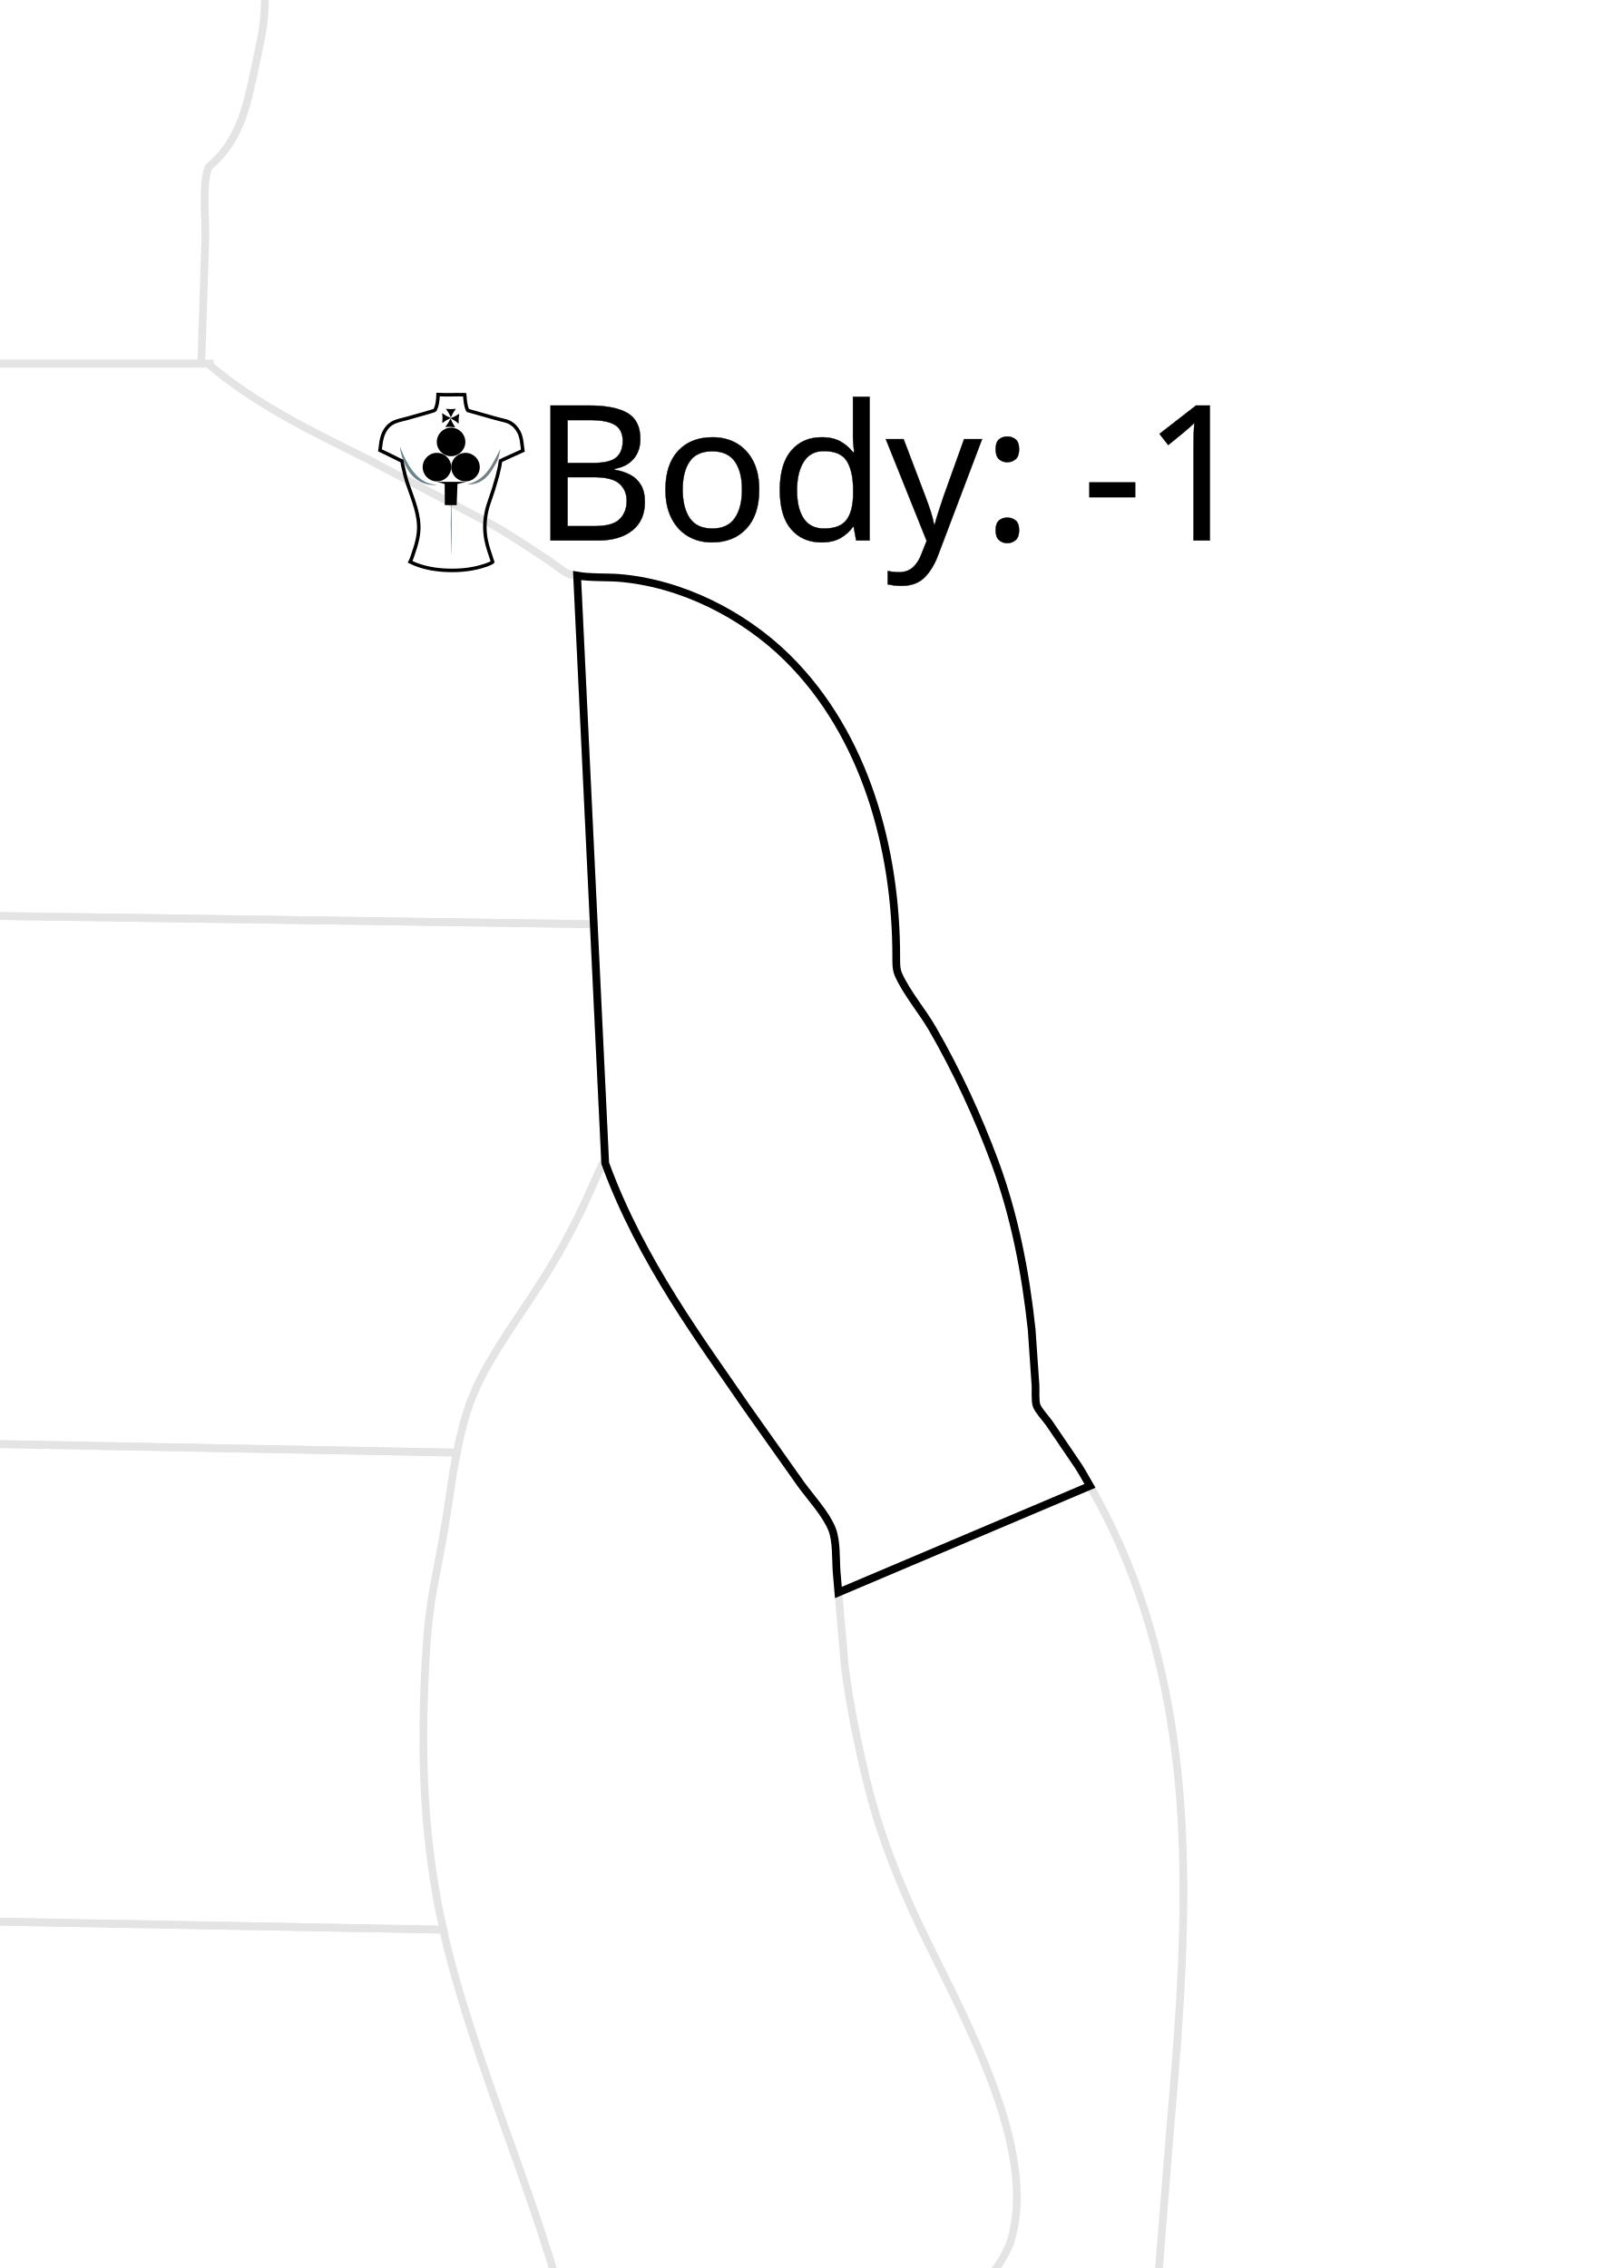
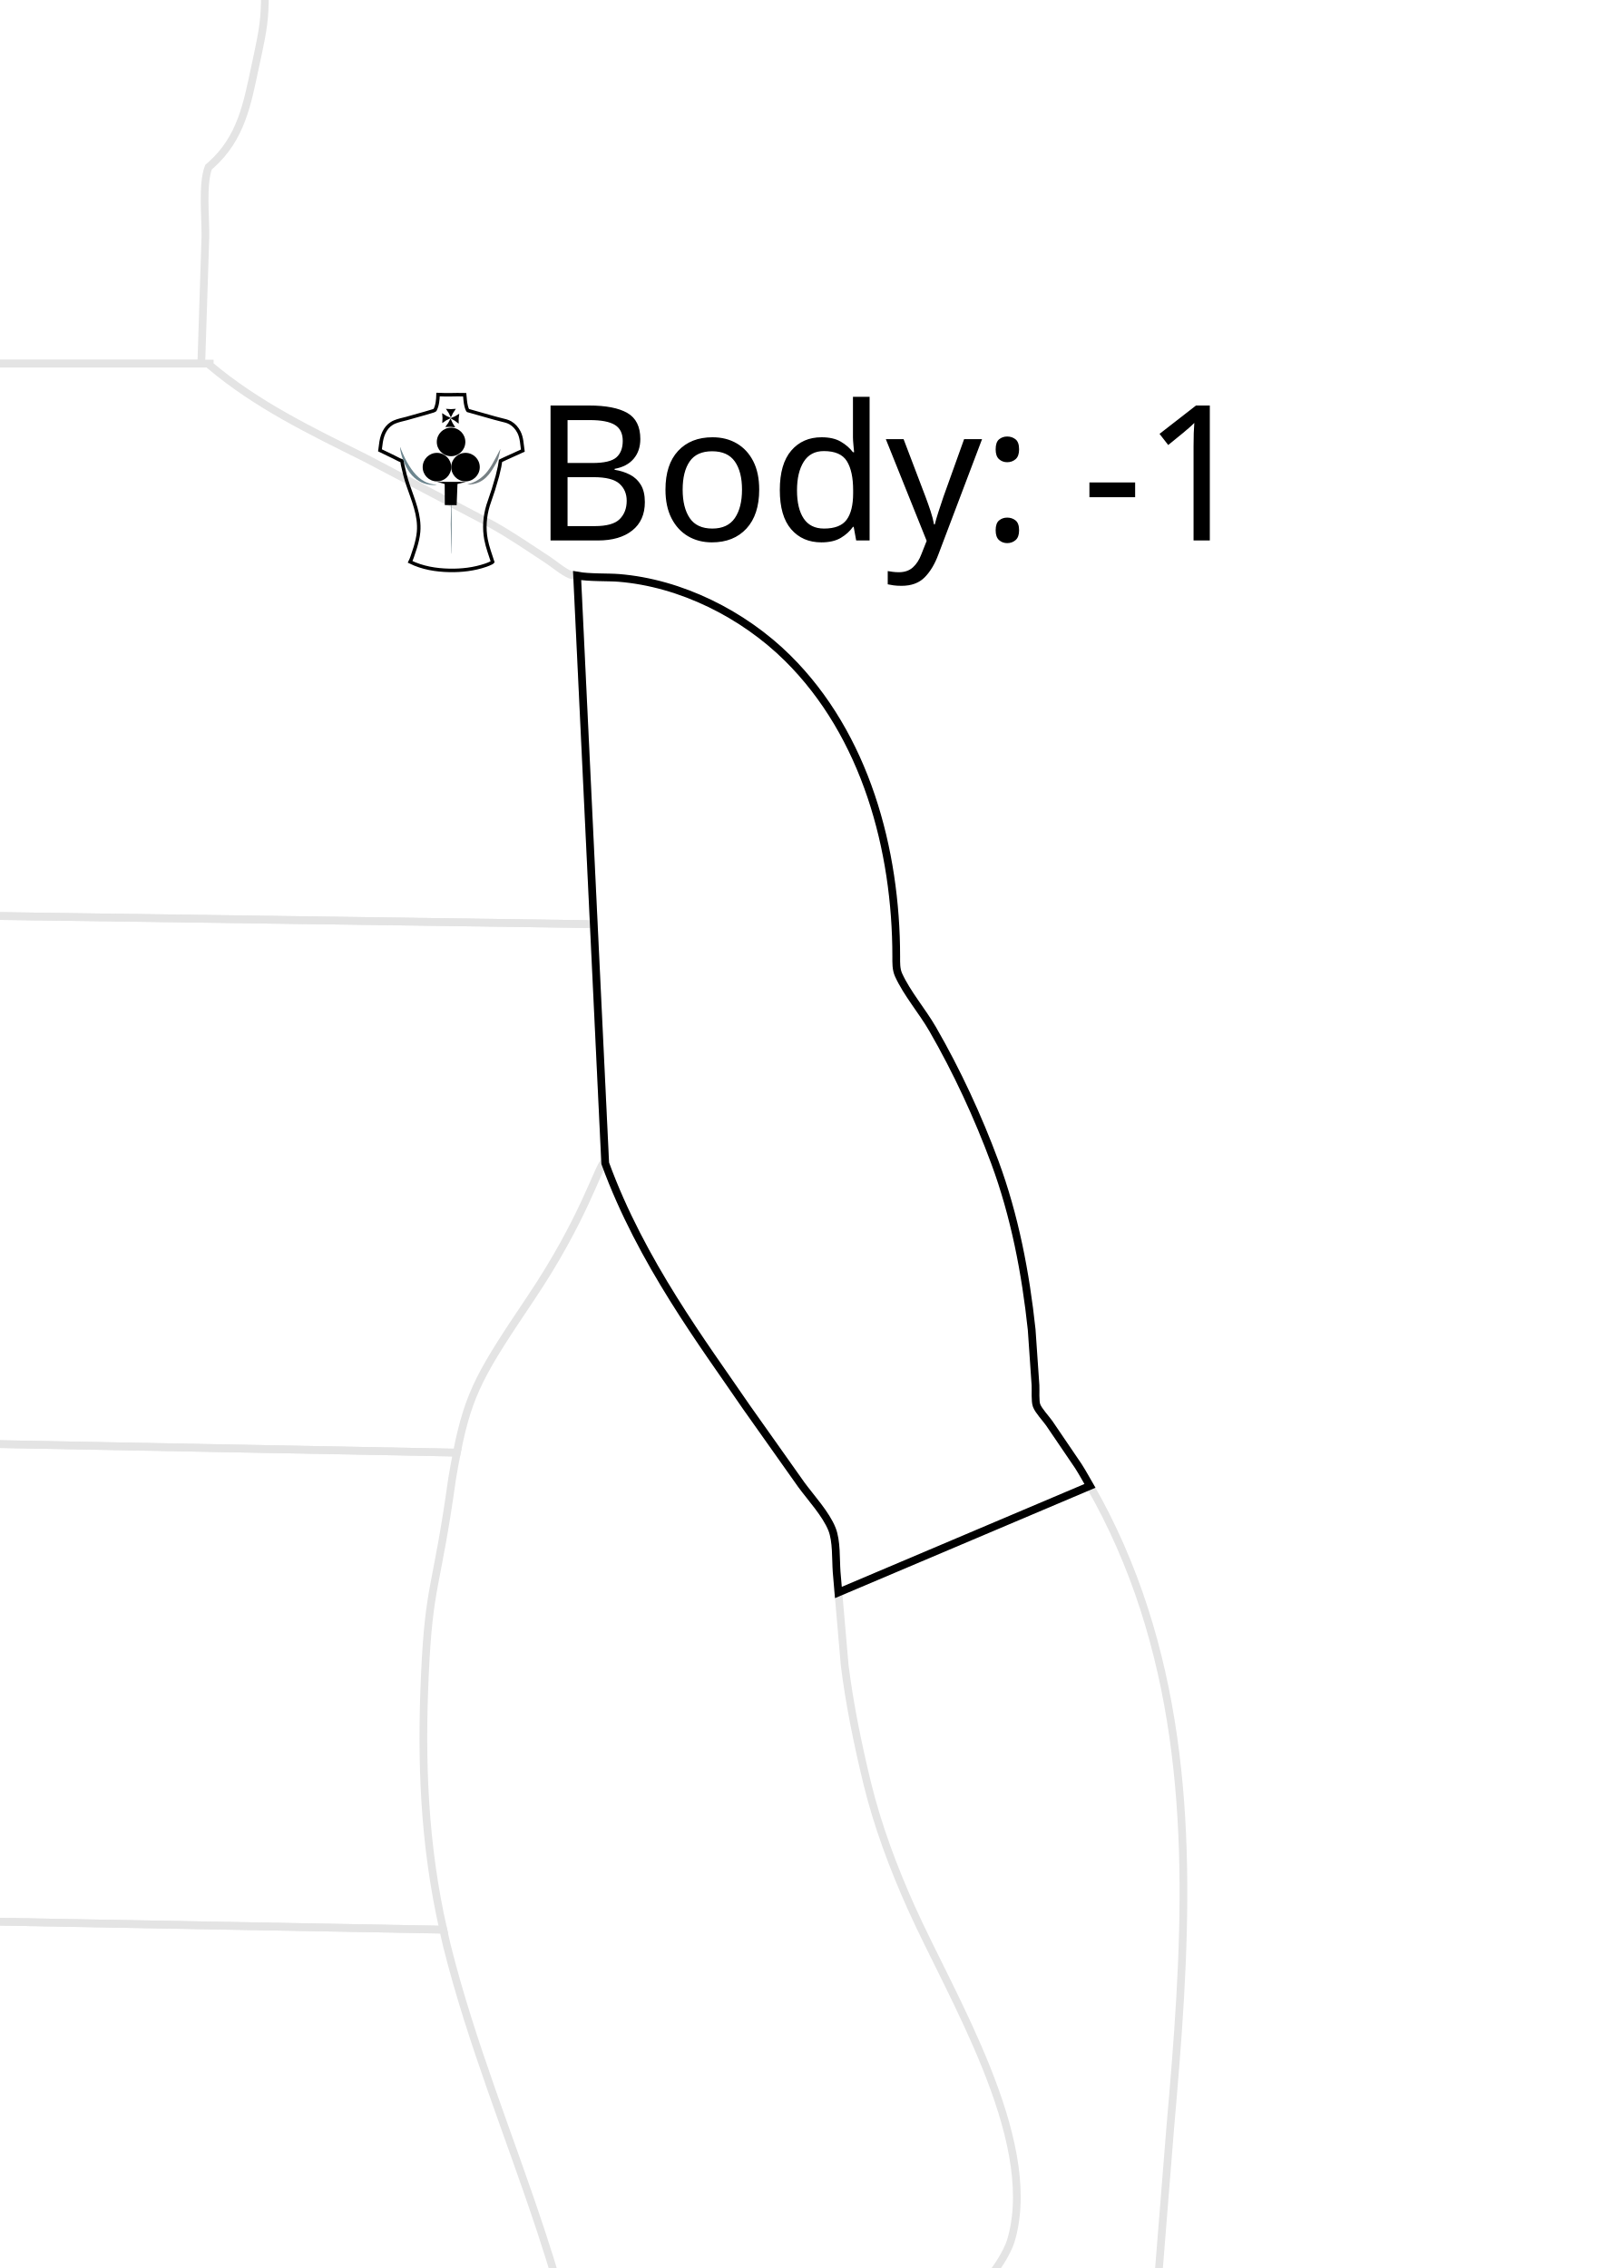
<svg xmlns="http://www.w3.org/2000/svg" width="63mm" height="88mm" viewBox="0 0 63 88" version="1.1" id="svg1" xml:space="preserve">
  <defs id="defs1" />
  <g id="layer1">
    <g id="g1" transform="matrix(0.06087197,0,0,0.06087197,0.03359486,0.544023)">
      <path id="path2" style="fill:none;stroke:#e4e4e4;stroke-width:4.928;stroke-dasharray:none;stroke-opacity:1" d="m 694.153,938.182 -160.341,67.953 4.015,46.41 c 3.112,24.968 8.345,50.366 14.268,74.817 6.587,27.189 16.89,54.652 28.386,80.192 25.318,56.261 80.612,145.502 64.024,209.104 -0.506,1.945 -1.049,3.803 -1.835,5.655 -7.72,18.229 -24.525,32.641 -33.545,50.274 -7.048,13.771 -8.317,29.642 -10.275,44.748 l -6.541,59.923 c -0.72,10.052 -3.091,21.128 -0.691,30.976 l 4.533,4.511 c 7.825,-1.5 15.903,-6.822 21.025,-12.93 3.277,-22.243 5.007,-59.506 24.306,-73.889 2.971,-2.213 3.213,-2.041 6.843,-1.77 10.385,20.453 10.887,45.726 3.864,67.068 -4.599,13.974 -12.331,30.708 -20.787,42.827 -7.552,10.821 -25.9,24.602 -29.465,36.783 -0.6,2.048 -0.037,6.251 -0.042,8.527 4.028,4.789 4.378,5.493 10.383,6.972 41.334,-12.132 95.682,-41.806 116.975,-79.955 6.208,-11.127 9.783,-24.452 11.549,-37.02 l 0.41,-2.72 c 2.01,-14.637 -0.961,-31.443 -2.266,-46.129 -1.918,-21.544 -3.06,-42.752 -2.331,-64.391 l 8.699,-108.664 c 9.675,-110.523 17.938,-223.603 -16.621,-330.871 -8.649,-26.841 -20.286,-53.706 -34.538,-78.4 z" />
      <path id="path3" style="fill:none;stroke:#e4e4e4;stroke-width:4.928;stroke-dasharray:none;stroke-opacity:1" d="m -498.863,1025.368 -171.911,-68.363 c -5.979,12.905 -11.175,26.14 -15.456,39.891 -13.906,44.671 -19.749,91.967 -23.248,138.474 -5.902,78.472 -3.09,156.214 2.763,234.575 l 7.555,78.271 c 1.899,31.412 -5.223,61.253 -5.504,92.237 -0.276,30.315 9.423,61.31 28.299,85.071 20.225,25.458 59.293,53.193 92.043,57.57 2.969,0.398 4.781,0.077 7.555,-0.885 2.367,-4.155 2.382,-4.381 0.993,-8.98 -2.738,-9.079 -12.462,-19.82 -17.657,-27.997 -20.705,-32.598 -37.371,-74.902 -23.96,-113.262 l 4.101,-3.087 c 7.33,2.286 12.477,8.474 15.909,15.153 10.111,19.673 3.102,52.034 22.989,65.255 5.306,0.512 5.572,0.675 10.426,-2.245 9.464,-23.2 4.746,-103.073 -5.137,-126.516 -6.576,-15.596 -18.265,-26.835 -26.486,-41.229 -23.533,-41.204 -11.929,-91.706 4.296,-133.035 24.738,-63.019 64.248,-118.835 82.61,-184.755 8.739,-31.372 8.065,-64.058 9.822,-96.144 z" />
      <path id="path6" style="fill:none;stroke:#e4e4e4;stroke-width:4.928;stroke-dasharray:none;stroke-opacity:1" d="m -316.677,352.856 c -0.102,0.043 -0.223,0.153 -0.324,0.194 -6.52,2.655 -20.807,0.68 -28.407,1.382 -10.377,0.956 -20.784,3.167 -30.782,6.066 -60.998,17.676 -111.752,62.966 -135.323,122.112 -9.231,23.164 -13.795,48.89 -16.837,73.565 l -3.691,43.69 c -0.306,4.009 0.186,12.558 -1.209,16.06 -3.995,10.022 -16.913,22.75 -23.119,32.444 -18.408,28.752 -33.742,59.715 -44.813,92.021 -9.673,28.229 -15.756,57.395 -20.485,86.819 -3.5,21.786 -5.826,44.99 -12.11,66.161 -3.657,12.319 -15.749,24.417 -22.385,35.617 -5.417,9.14 -10.204,18.501 -14.614,28.019 l 171.911,68.363 c 1.399,-25.564 4.306,-50.757 15.002,-74.537 11.46,-25.48 37.335,-46.049 54.332,-68.514 26.027,-34.399 79.087,-104.322 99.9,-144.216 z" />
      <path id="path4" style="fill:none;stroke:#e4e4e4;stroke-width:4.928;stroke-dasharray:none;stroke-opacity:1" d="m 400.993,2205.865 -214.112,3.411 c -0.96,8.767 -1.71,17.585 -2.677,26.27 -4.678,42.038 -9.581,85.486 -5.375,127.768 7.944,79.769 46.373,152.727 62.47,231.251 6.411,31.258 12.092,62.773 13.146,94.763 0.864,26.193 -1.356,53.169 1.036,79.199 1.701,18.527 7.134,36.459 10.037,54.742 2.543,16.008 -3.082,34.888 -6.454,50.706 -6.921,32.423 -14.963,66.471 -15.952,99.706 -0.325,10.943 -0.914,22.414 1.835,33.113 2.126,8.262 5.936,16.162 12.39,21.931 5.463,4.903 12.46,7.533 19.535,9.131 17.866,4.036 38.674,3.112 57.03,3.41 26.742,0.406 54.921,1.764 81.509,-0.971 8.286,-0.84 19.282,-4.503 24.932,-10.922 6.222,-7.069 5.865,-19.242 4.814,-28.127 -4.101,-34.534 -23.64,-60.991 -39.61,-90.596 -19.296,-35.808 -38.827,-81.224 -41.834,-121.853 -1.993,-26.951 -0.183,-55.146 0.863,-82.178 2.562,-66.308 8.08,-136.09 24.522,-200.556 11.785,-46.182 32.706,-93.36 36.092,-141.086 3.839,-54.079 -6.814,-107.863 -24.198,-159.111 z" />
      <path id="path7" style="fill:none;stroke:#e4e4e4;stroke-width:4.928;stroke-dasharray:none;stroke-opacity:1" d="m -146.601,2213.398 -213.788,-9.152 c -14.861,48.989 -25.591,101.344 -22.039,150.778 3.697,51.545 20.94,101.829 32.509,151.966 16.287,70.586 23.969,140.059 27.436,212.298 1.121,23.403 3.292,47.886 1.813,71.234 -1.002,15.846 -5.096,31.811 -11.009,46.518 -11.85,29.497 -27.69,58.81 -41.575,87.467 -13.18,27.222 -28.966,48.933 -31.062,80.624 -0.417,6.338 -0.922,14.31 1.619,20.269 2.901,6.826 9.057,8.983 15.736,11.095 25.588,8.045 140.812,9.145 162.5,-2.936 10.932,-6.094 16.904,-17.154 19.967,-28.882 10.057,-38.434 -3.911,-90.888 -12.002,-128.998 -3.248,-15.277 -7.976,-31.574 -7.21,-47.338 1.073,-21.994 9.367,-43.967 11.117,-66.42 1.961,-25.191 -0.29,-50.965 0.777,-76.264 1.937,-45.883 10.613,-91.998 21.716,-136.445 15.068,-60.322 42.283,-117.913 49.713,-179.941 6.148,-51.361 -1.72,-104.518 -6.217,-155.873 z" />
      <path id="path8" style="fill:none;stroke:#e4e4e4;stroke-width:4.928;stroke-dasharray:none;stroke-opacity:1" d="m 380.594,1550.34 -720.218,-22.082 c -2.619,11.882 -5.421,23.765 -7.512,35.639 -8.118,46.106 -10.508,92.549 -11.656,139.273 -1.029,41.903 -1.122,84.948 2.288,126.732 l 17.01,133.812 c 7.075,42.74 19.091,85.115 16.06,128.933 -1.574,22.744 -13.934,43.903 -21.521,65.125 -5.356,14.984 -10.606,30.559 -15.434,46.475 l 213.788,9.152 c -0.09,-1.024 -0.194,-2.085 -0.281,-3.108 -1.896,-22.292 -4.709,-45.356 -1.878,-67.716 3.218,-25.407 12.186,-51.528 20.464,-75.681 l 32.314,-94.676 58.52,-222.682 c 15.027,-70.056 27.584,-137.784 30.544,-209.536 l 51.591,0.216 2.612,38.164 c 13.917,132.674 48.139,266.37 87.661,393.578 16.498,53.101 41.288,104.93 51.936,159.586 5.003,25.674 2.843,51.779 0,77.731 l 214.112,-3.411 c -5.48,-16.156 -11.557,-32.088 -18.154,-47.662 l -16.254,-37.732 c -2.638,-6.133 -6.743,-13.652 -7.512,-20.183 -2.151,-18.281 1.321,-38.721 4.36,-56.728 l 22.73,-109.009 c 23.707,-129.215 20.037,-257.85 -5.569,-384.21 z" />
      <path id="path9" style="fill:none;stroke:#e4e4e4;stroke-width:4.928;stroke-dasharray:none;stroke-opacity:1" d="m 281.99,1221.067 -513.575,-9.239 c -0.529,3.531 -1.071,6.717 -1.684,8.721 -3.082,10.089 -9.73,20.159 -13.901,30.069 l -36.113,90.92 c -21.936,60.28 -42.391,123.434 -56.34,186.719 l 720.218,22.082 c -9.288,-45.834 -21.28,-91.381 -36.157,-136.531 -19.992,-60.673 -44.554,-120.177 -60.074,-182.251 -0.879,-3.513 -1.584,-6.993 -2.374,-10.491 z" />
      <path id="path10" style="fill:none;stroke:#e4e4e4;stroke-width:4.928;stroke-dasharray:none;stroke-opacity:1" d="m 290.624,916.985 -544.831,-10.167 c 1.471,2.871 2.939,5.741 4.555,8.419 23.32,79.434 27.62,91.923 24.673,176.012 -0.609,17.319 -2.254,91.525 -6.605,120.58 l 513.575,9.239 c -12.289,-54.363 -14.295,-107.073 -11.7,-163.19 2.687,-58.073 7.393,-53.037 17.312,-124.206 1.027,-6.133 2.017,-11.575 3.022,-16.686 z" />
      <path id="path11" style="fill:none;stroke:#e4e4e4;stroke-width:4.928;stroke-dasharray:none;stroke-opacity:1" d="m 377.896,580.157 -701.891,-9.671 -5.634,167.616 c 0.471,-0.902 1.377,-2.195 1.813,-3.065 9.337,18.551 20.717,68.869 33.307,85.481 17.907,23.623 26.231,58.833 40.301,86.301 l 544.831,10.167 c 7.67,-39.002 16.133,-52.242 47.36,-98.821 33.572,-50.077 42.579,-83.13 46.777,-86.733 0.135,0.374 0.295,0.727 0.432,1.101 z" />
      <path id="path12" style="fill:none;stroke:#e4e4e4;stroke-width:4.928;stroke-dasharray:none;stroke-opacity:1" d="m -93.478,222.843 c -0.013,0.032 -0.008,0.317 -0.022,0.345 -52.642,41.285 -113.621,62.564 -171.264,95.194 -11.896,6.734 -23.165,14.376 -34.322,22.255 -5.11,3.609 -11.884,9.774 -17.593,12.218 l -7.318,217.63 701.891,9.671 L 367.276,357.95 c -1.282,-0.234 -3.361,-0.119 -4.274,-0.496 -4.713,-1.95 -10.355,-6.87 -14.722,-9.735 -11.503,-7.549 -22.894,-15.37 -34.905,-22.104 L 232.471,283.09 C 197.511,265.689 163.117,249.181 133.068,223.771 l 0.022,-0.928 z" />
      <path id="path5" style="fill:none;stroke:#000000;stroke-width:4.928;stroke-dasharray:none;stroke-opacity:1" d="m 367.276,357.95 17.916,374.582 c 23.037,63.127 62.793,115.575 89.884,155.29 l 35.164,49.691 c 6.149,8.378 15.654,18.616 19.492,28.256 3.037,7.622 2.364,19.075 2.957,27.263 l 1.122,13.103 160.341,-67.953 c -2.442,-4.231 -4.799,-8.546 -7.404,-12.628 l -18.521,-27.263 c -2.227,-3.153 -6.816,-7.982 -8.073,-11.29 -1.078,-2.839 -0.531,-9.688 -0.712,-12.908 l -2.439,-35.487 c -3.844,-36.117 -10.828,-72.557 -23.464,-106.7 -10.751,-29.039 -24.169,-58.007 -39.632,-84.855 -6.569,-11.401 -16.385,-22.78 -21.715,-34.516 -1.682,-3.7 -1.511,-7.758 -1.511,-11.721 0,-68.206 -19.566,-141.154 -69.313,-190.367 -28.102,-27.796 -67.933,-47.847 -107.606,-51.029 -6.483,-0.522 -18.804,-0.066 -26.486,-1.468 z" />
      <path id="path1" style="fill:none;stroke:#e4e4e4;stroke-width:4.928;stroke-dasharray:none;stroke-opacity:1" d="m 22.903,-243.178 c -5.753,-0.26 -11.726,-0.537 -17.463,0.043 -39.335,4.759 -75.391,19.75 -100.332,51.806 -30.619,39.351 -33.903,114.406 -27.803,162.823 -3.654,3.643 -4.811,1.754 -8.375,3.799 -5.461,3.131 -7.59,11.71 -7.62,17.485 -0.062,12.159 3.113,23.656 5.418,35.487 4.02,20.643 6.718,48.589 23.011,63.657 2.571,2.376 5.73,4.217 8.893,5.677 1.996,12.246 5.872,117.592 2.547,125.242 H 127.747 l 2.612,-80.84 c 0.222,-12.143 -2.21,-33.3 1.986,-44.359 l 1.597,-1.403 c 19.272,-17.216 23.11,-39.035 28.213,-63.074 2.497,-11.758 5.435,-23.825 5.915,-35.854 0.279,-6.934 0.738,-13.509 -3.173,-19.579 -3.036,-2.267 -6.229,-4.414 -8.829,-7.188 3.08,-54.961 4.174,-123.947 -34.516,-167.594 -24.554,-27.699 -61.873,-44.477 -98.648,-46.129 z" />
      <g id="body" transform="matrix(1.060965,0,0,1.060965,-21.79359,-390.2956)">
        <path fill="#37b2df" d="m 283.174,596.495 c 7.299,0.332 8.882,-0.08 16.009,0.085 0.242,2.356 0.333,4.672 0.925,6.982 0.218,0.851 0.492,1.774 0.996,2.503 l 16.013,4.536 4.008,1.047 c 1.933,0.467 3.819,0.857 5.563,1.867 2.189,1.268 3.915,3.279 5.064,5.512 1.77,3.44 1.787,7.377 2.351,11.127 l -11.049,5.032 -1.422,0.679 c -0.295,0.127 -0.639,0.22 -0.907,0.392 l -0.593,3.615 -1.32,5.62 -2.388,8.105 -3.209,9.554 c -1.979,6.597 -2.507,13.633 -1.224,20.415 0.878,4.641 2.589,9.067 4.013,13.555 -0.134,0.196 -0.562,0.361 -0.781,0.473 -1.107,0.565 -2.261,1.032 -3.437,1.433 -7.073,2.41 -14.304,3.246 -21.752,3.104 -8.138,-0.155 -16.279,-1.507 -23.636,-5.122 0.496,-0.959 0.879,-2.021 1.256,-3.034 l 1.883,-5.714 c 0.898,-3.037 1.664,-6.128 1.944,-9.29 0.874,-9.877 -3.305,-19.133 -6.39,-28.246 -1.314,-3.882 -2.309,-7.964 -3.197,-11.964 l -0.362,-2.379 c -1.66,-0.599 -3.278,-1.564 -4.87,-2.334 l -8.368,-4.052 0.699,-5.174 c 0.852,-5.063 3.155,-9.801 8.128,-11.877 2.24,-0.936 4.813,-1.442 7.161,-2.062 l 11.297,-3.187 3.341,-0.997 c 0.803,-0.242 1.756,-0.45 2.439,-0.936 1.454,-2.804 1.726,-6.158 1.815,-9.268 z" id="path5-3" style="fill:none;stroke:#000000;stroke-width:2.105;stroke-dasharray:none;stroke-opacity:1" />
        <path fill="#26A4D4" d="m 291.268,657.488 0.063,0.053 0.044,34.39 -0.081,0.163 c -0.122,-0.926 -0.089,-1.924 -0.114,-2.859 l -0.144,-3.726 -0.24,-11.245 0.221,-8.868 0.148,-5.963 c 0.03,-0.65 -0.015,-1.302 0.103,-1.945 z" id="path6-7" style="fill:#6f838b;fill-opacity:1;stroke-width:0.099;stroke-dasharray:none" />
        <path fill="#26A4D4" d="m 320.66,629.121 c -0.145,1.182 -0.446,2.365 -0.731,3.52 -0.297,1.198 -0.608,2.456 -1.094,3.594 -0.395,0.925 -0.965,1.82 -1.468,2.692 -1.548,2.682 -3.11,5.227 -5.372,7.381 -3.033,2.888 -6.793,4.309 -10.975,4.213 l -0.067,-0.039 -0.015,-0.076 0.802,-0.219 c 4.454,-1.194 8.319,-3.983 11.147,-7.597 2.007,-2.564 3.572,-5.484 5.088,-8.355 z" id="path7-7" style="fill:#768084;fill-opacity:1;stroke-width:0.124;stroke-dasharray:none" />
        <path fill="#26A4D4" d="m 260.347,627.909 c 0.258,0.305 0.404,0.991 0.554,1.374 l 1.143,2.734 c 0.814,1.82 1.665,3.626 2.656,5.358 2.929,5.117 6.904,10.401 12.731,12.346 0.867,0.289 1.827,0.546 2.733,0.673 0.78,0.109 1.577,0.128 2.34,0.335 l -1.213,0.088 c -4.541,0.213 -9.084,-1.424 -12.444,-4.475 -3.17,-2.878 -5.158,-6.666 -6.662,-10.62 -0.933,-2.454 -1.715,-5.179 -1.837,-7.813 z" id="path8-0" style="fill:#6c858e;fill-opacity:1;stroke-width:0.121" />
-         <text xml:space="preserve" style="font-style:normal;font-variant:normal;font-weight:normal;font-stretch:normal;font-size:113.547px;font-family:Amiri;-inkscape-font-specification:'Amiri, Normal';font-variant-ligatures:normal;font-variant-caps:normal;font-variant-numeric:normal;font-variant-east-asian:normal;fill:#000000;fill-opacity:1;stroke:#000000;stroke-width:0.215;stroke-dasharray:none;stroke-opacity:1;paint-order:markers fill stroke" x="339.742" y="684.152" id="text1">
-           <tspan id="tspan1" x="339.742" y="684.152" style="stroke-width:0.215">Body: -1</tspan>
+         <text xml:space="preserve" style="font-style:normal;font-variant:normal;font-weight:normal;font-stretch:normal;font-size:113.547px;font-family:Amiri;-inkscape-font-specification:'Amiri, Normal';font-variant-ligatures:normal;font-variant-caps:normal;font-variant-numeric:normal;font-variant-east-asian:normal;fill:#000000;fill-opacity:1;stroke:none;stroke-width:0.215;stroke-dasharray:none;stroke-opacity:1;paint-order:markers fill stroke" x="339.742" y="684.152" id="text1">
+           <tspan id="tspan1" x="339.742" y="684.152" style="stroke-width:0.215;stroke:none">Body: -1</tspan>
        </text>
        <path id="rect1" d="m 282.505,648.92 h 17.614 l -5.266,1.301 -0.493,12.724 -7.113,-0.065 -0.083,-12.659 z" style="stroke-width:2.537" />
        <path style="fill:#000000;fill-opacity:1;stroke-width:2.11" id="path2-6-0" d="m 299.569,625.187 a 8.572,8.572 0 0 1 -8.745,8.337 8.572,8.572 0 0 1 -8.396,-8.688 8.572,8.572 0 0 1 8.63,-8.455 8.572,8.572 0 0 1 8.514,8.572" />
        <path style="fill:#000000;fill-opacity:1;stroke-width:2.11" id="path2-6-0-7" d="m 291.087,640.324 a 8.572,8.572 0 0 1 -8.745,8.337 8.572,8.572 0 0 1 -8.396,-8.688 8.572,8.572 0 0 1 8.63,-8.455 8.572,8.572 0 0 1 8.514,8.572" />
        <path style="fill:#000000;fill-opacity:1;stroke-width:2.11" id="path2-6-0-9" d="m 308.235,640.324 a 8.572,8.572 0 0 1 -8.745,8.337 8.572,8.572 0 0 1 -8.396,-8.688 8.572,8.572 0 0 1 8.63,-8.455 8.572,8.572 0 0 1 8.514,8.572" />
        <path style="fill:#000000" id="path1-99" d="m -4.268,6.022 -0.291,-0.592 -0.367,-0.548 0.658,0.044 0.658,-0.044 -0.367,0.548 z" transform="matrix(4.546602,0,0,4.546602,310.2906,582.8579)" />
        <path style="fill:#000000" id="path1-7" d="m -4.268,6.022 -0.291,-0.592 -0.367,-0.548 0.658,0.044 0.658,-0.044 -0.367,0.548 z" transform="matrix(2.141025,4.010935,-4.010935,2.141025,320.8208,620.1935)" />
        <path style="fill:#000000" id="path1-9" d="m -4.268,6.022 -0.291,-0.592 -0.367,-0.548 0.658,0.044 0.658,-0.044 -0.367,0.548 z" transform="matrix(-0.05177666,-4.546308,4.546308,-0.05177666,263.2451,591.4883)" />
        <path style="fill:#000000" id="path1-5" d="m -4.268,6.022 -0.291,-0.592 -0.367,-0.548 0.658,0.044 0.658,-0.044 -0.367,0.548 z" transform="matrix(-0.2665554,4.538782,-4.538782,-0.2665554,316.7785,631.6868)" />
      </g>
    </g>
  </g>
</svg>
